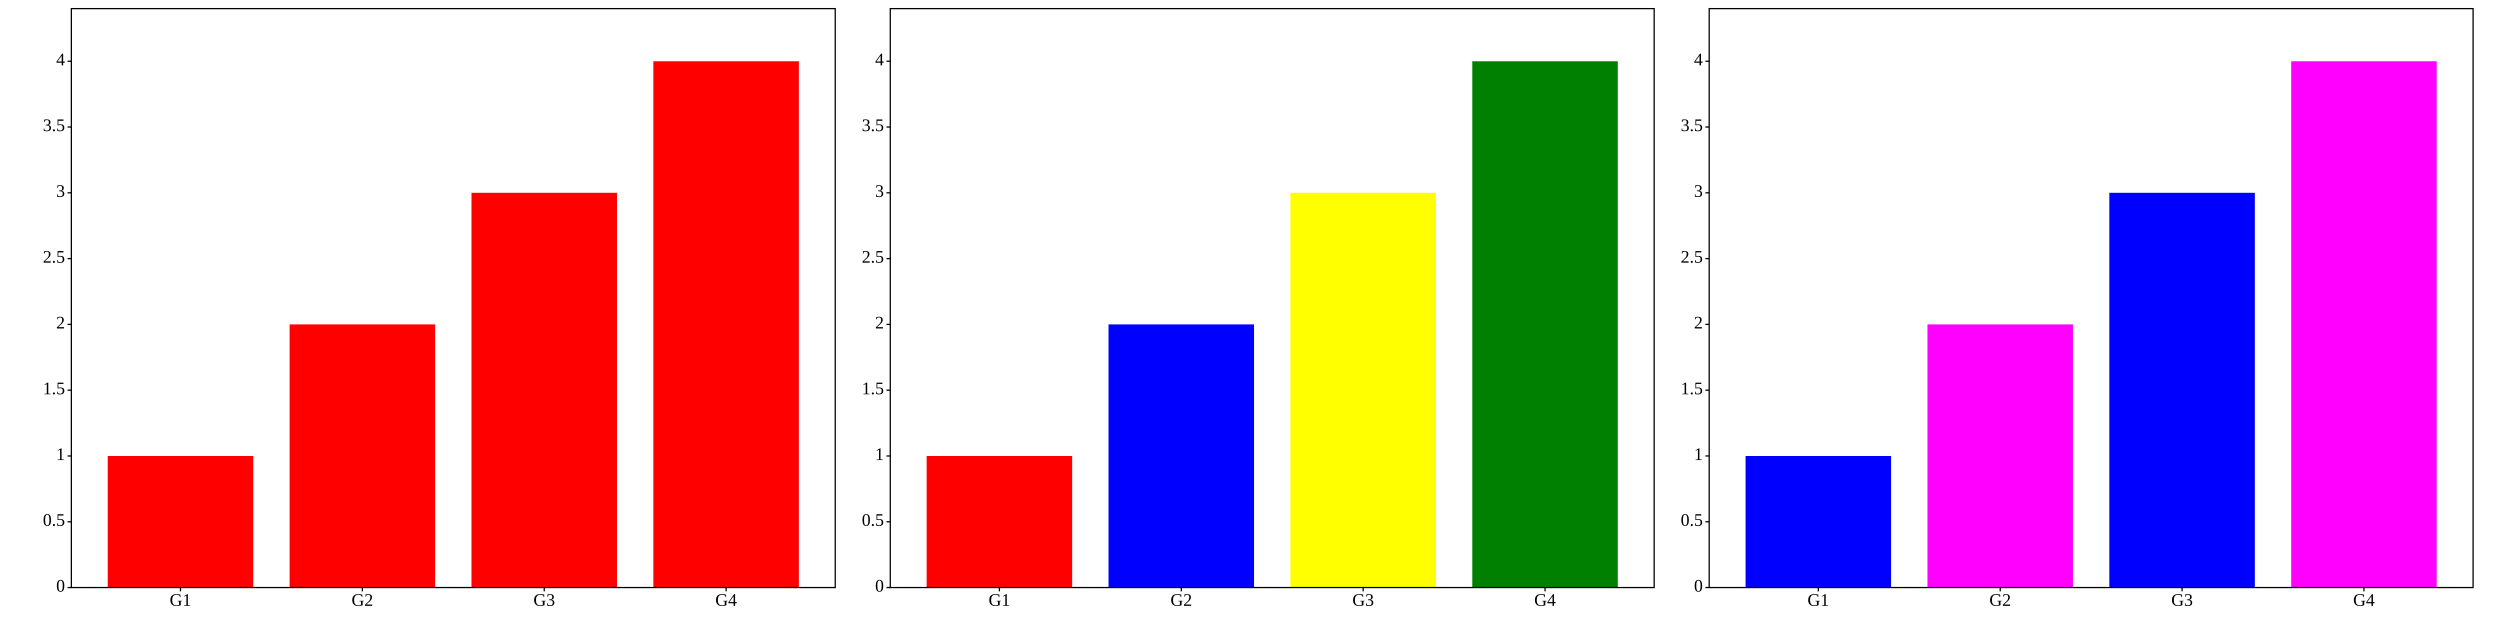
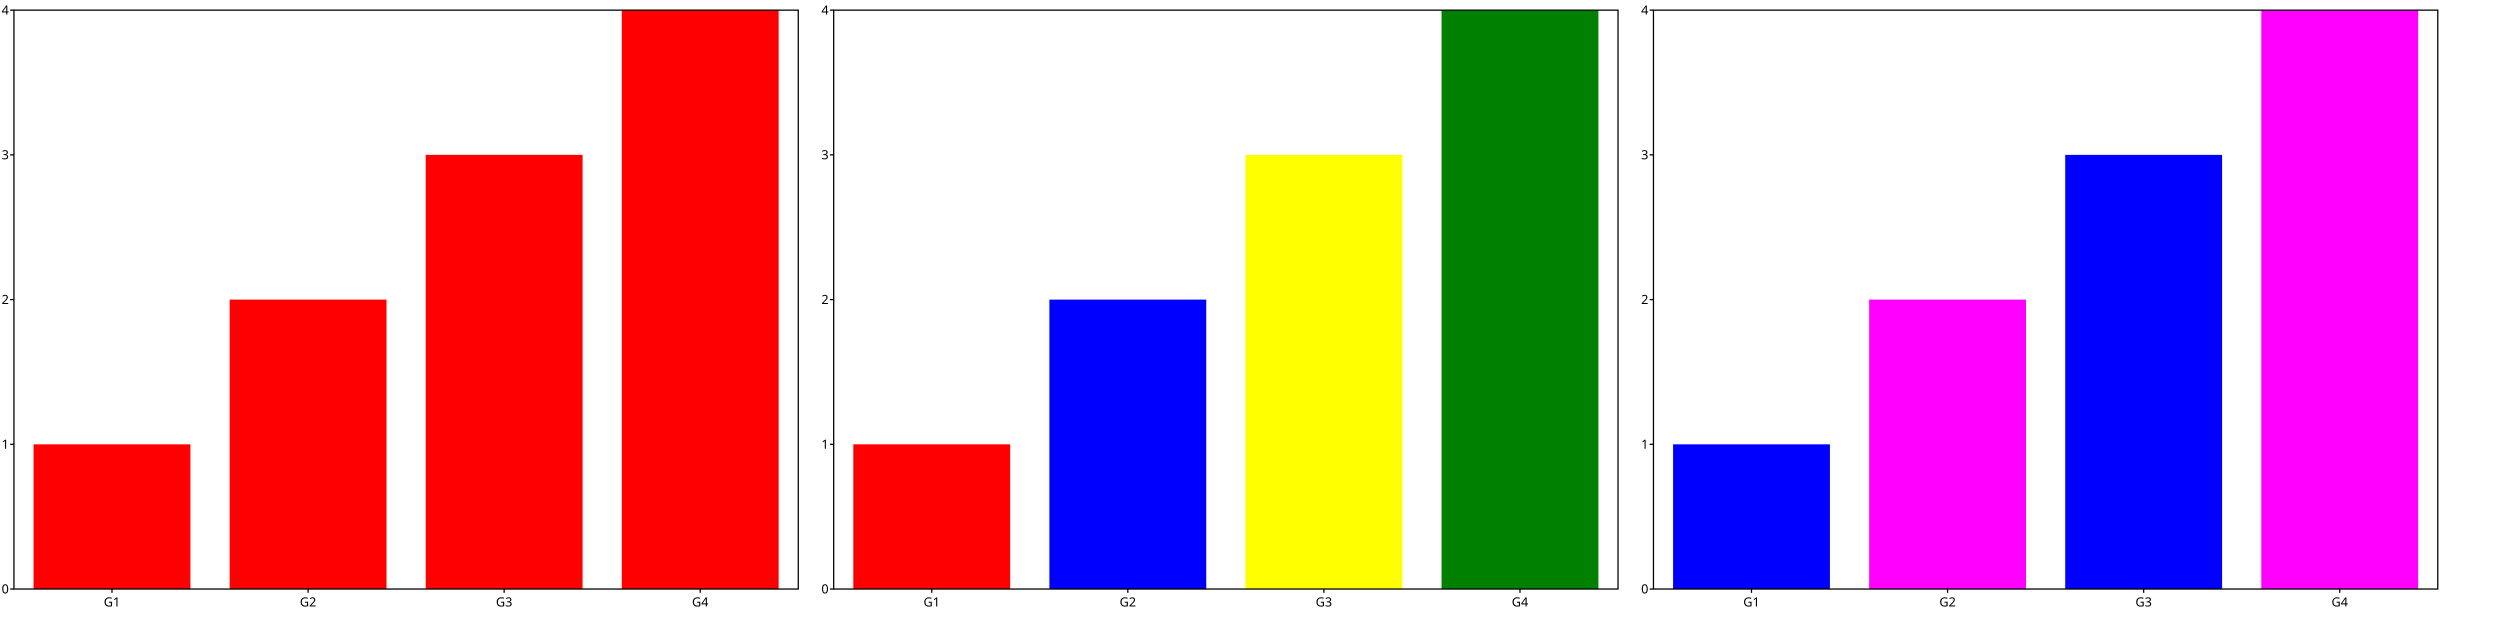
- <svg xmlns="http://www.w3.org/2000/svg" viewBox="0 0 1973.46 491.6" height="100%" width="100%" id="id0000000340">
-   <g id="id0000000341">
-     <g id="id0000000342">
-       <g id="id0000000343">
-         <clipPath id="id0000000343clipper">
-           <polygon points="56.328,6.8 56.328,463.8 659.328,463.8 659.328,6.8 " id="id0000000357" class="rectangle" />
-         </clipPath>
-         <g clip-path="url(#id0000000343clipper)" id="id0000000345">
-           <g id="id0000000346">
-             <polygon points="85.042,463.8 85.042,359.936 199.899,359.936 199.899,463.8 " fill="#FF0000" stroke-width="0" id="id0000000358" fill-opacity="1" class="rectangle" />
-             <polygon points="228.614,463.8 228.614,256.073 343.471,256.073 343.471,463.8 " fill="#FF0000" stroke-width="0" id="id0000000359" fill-opacity="1" class="rectangle" />
-             <polygon points="372.185,463.8 372.185,152.209 487.042,152.209 487.042,463.8 " fill="#FF0000" stroke-width="0" id="id0000000360" fill-opacity="1" class="rectangle" />
-             <polygon points="515.757,463.8 515.757,48.346 630.614,48.346 630.614,463.8 " fill="#FF0000" stroke-width="0" id="id0000000361" fill-opacity="1" class="rectangle" />
-           </g>
-         </g>
-         <polygon points="56.328,6.8 56.328,463.8 659.328,463.8 659.328,6.8 " stroke="black" stroke-width="1" fill="none" id="id0000000362" pointer-events="none" class="rectangle" />
-         <polyline points="142.471,463.8 142.471,466.8 " fill="none" stroke-width="1" stroke="black" id="id0000000363" class="line" />
-         <text id="id0000000364" transform="matrix(1 0 0 1 56.328 6.8)" x="86.143" y="462" dominant-baseline="hanging" text-anchor="middle" font-size="14px">
- G1
- </text>
-         <polyline points="286.042,463.8 286.042,466.8 " fill="none" stroke-width="1" stroke="black" id="id0000000365" class="line" />
-         <text id="id0000000366" transform="matrix(1 0 0 1 56.328 6.8)" x="229.714" y="462" dominant-baseline="hanging" text-anchor="middle" font-size="14px">
- G2
- </text>
-         <polyline points="429.614,463.8 429.614,466.8 " fill="none" stroke-width="1" stroke="black" id="id0000000367" class="line" />
-         <text id="id0000000368" transform="matrix(1 0 0 1 56.328 6.8)" x="373.286" y="462" dominant-baseline="hanging" text-anchor="middle" font-size="14px">
- G3
- </text>
-         <polyline points="573.185,463.8 573.185,466.8 " fill="none" stroke-width="1" stroke="black" id="id0000000369" class="line" />
-         <text id="id0000000370" transform="matrix(1 0 0 1 56.328 6.8)" x="516.857" y="462" dominant-baseline="hanging" text-anchor="middle" font-size="14px">
- G4
- </text>
-         <polyline points="53.328,463.8 56.328,463.8 " fill="none" stroke-width="1" stroke="black" id="id0000000371" class="line" />
-         <text id="id0000000372" transform="matrix(1 0 0 1 56.328 6.8)" x="-5" y="457" dominant-baseline="middle" text-anchor="end" font-size="14px">
- 0
- </text>
-         <polyline points="53.328,411.868 56.328,411.868 " fill="none" stroke-width="1" stroke="black" id="id0000000373" class="line" />
-         <text id="id0000000374" transform="matrix(1 0 0 1 56.328 6.8)" x="-5" y="405.068" dominant-baseline="middle" text-anchor="end" font-size="14px">
- 0.5
- </text>
-         <polyline points="53.328,359.936 56.328,359.936 " fill="none" stroke-width="1" stroke="black" id="id0000000375" class="line" />
-         <text id="id0000000376" transform="matrix(1 0 0 1 56.328 6.8)" x="-5" y="353.136" dominant-baseline="middle" text-anchor="end" font-size="14px">
- 1
- </text>
-         <polyline points="53.328,308.005 56.328,308.005 " fill="none" stroke-width="1" stroke="black" id="id0000000377" class="line" />
-         <text id="id0000000378" transform="matrix(1 0 0 1 56.328 6.8)" x="-5" y="301.205" dominant-baseline="middle" text-anchor="end" font-size="14px">
- 1.5
- </text>
-         <polyline points="53.328,256.073 56.328,256.073 " fill="none" stroke-width="1" stroke="black" id="id0000000379" class="line" />
-         <text id="id0000000380" transform="matrix(1 0 0 1 56.328 6.8)" x="-5" y="249.273" dominant-baseline="middle" text-anchor="end" font-size="14px">
- 2
- </text>
-         <polyline points="53.328,204.141 56.328,204.141 " fill="none" stroke-width="1" stroke="black" id="id0000000381" class="line" />
-         <text id="id0000000382" transform="matrix(1 0 0 1 56.328 6.8)" x="-5" y="197.341" dominant-baseline="middle" text-anchor="end" font-size="14px">
- 2.5
- </text>
-         <polyline points="53.328,152.209 56.328,152.209 " fill="none" stroke-width="1" stroke="black" id="id0000000383" class="line" />
-         <text id="id0000000384" transform="matrix(1 0 0 1 56.328 6.8)" x="-5" y="145.409" dominant-baseline="middle" text-anchor="end" font-size="14px">
- 3
- </text>
-         <polyline points="53.328,100.277 56.328,100.277 " fill="none" stroke-width="1" stroke="black" id="id0000000385" class="line" />
-         <text id="id0000000386" transform="matrix(1 0 0 1 56.328 6.8)" x="-5" y="93.477" dominant-baseline="middle" text-anchor="end" font-size="14px">
- 3.5
- </text>
-         <polyline points="53.328,48.346 56.328,48.346 " fill="none" stroke-width="1" stroke="black" id="id0000000387" class="line" />
-         <text id="id0000000388" transform="matrix(1 0 0 1 56.328 6.8)" x="-5" y="41.545" dominant-baseline="middle" text-anchor="end" font-size="14px">
- 4
- </text>
+ <svg xmlns="http://www.w3.org/2000/svg" viewBox="0 0 1971.46 489.6" id="svg00007">
+   <svg viewBox="0 0 640 480" id="svg00008" x="0" y="0" width="640" height="480">
+     <clipPath id="clipPath00007">
+       <rect x="11" y="8" width="618.5" height="456.5" id="rect00160" />
+     </clipPath>
+     <g id="g00016" clip-path="url(#clipPath00007)">
+       <g id="g00017">
+         <rect stroke-width="0" fill="#FF0000" opacity="1" x="26.462" y="350.375" width="123.7" height="114.125" id="rect00161" />
+         <rect stroke-width="0" fill="#FF0000" opacity="1" x="181.088" y="236.25" width="123.7" height="228.25" id="rect00162" />
+         <rect stroke-width="0" fill="#FF0000" opacity="1" x="335.712" y="122.125" width="123.7" height="342.375" id="rect00163" />
+         <rect stroke-width="0" fill="#FF0000" opacity="1" x="490.337" y="8" width="123.7" height="456.5" id="rect00164" />
      </g>
    </g>
-     <g id="id0000000347">
-       <g id="id0000000348">
-         <clipPath id="id0000000348clipper">
-           <polygon points="702.771,6.8 702.771,463.8 1305.77,463.8 1305.77,6.8 " id="id0000000389" class="rectangle" />
-         </clipPath>
-         <g clip-path="url(#id0000000348clipper)" id="id0000000350">
-           <g id="id0000000351">
-             <polygon points="731.485,463.8 731.485,359.936 846.342,359.936 846.342,463.8 " fill="red" stroke-width="0" id="id0000000390" fill-opacity="1" class="rectangle" />
-             <polygon points="875.056,463.8 875.056,256.073 989.914,256.073 989.914,463.8 " fill="blue" stroke-width="0" id="id0000000391" fill-opacity="1" class="rectangle" />
-             <polygon points="1018.63,463.8 1018.63,152.209 1133.49,152.209 1133.49,463.8 " fill="yellow" stroke-width="0" id="id0000000392" fill-opacity="1" class="rectangle" />
-             <polygon points="1162.2,463.8 1162.2,48.346 1277.06,48.346 1277.06,463.8 " fill="green" stroke-width="0" id="id0000000393" fill-opacity="1" class="rectangle" />
-           </g>
-         </g>
-         <polygon points="702.771,6.8 702.771,463.8 1305.77,463.8 1305.77,6.8 " stroke="black" stroke-width="1" fill="none" id="id0000000394" pointer-events="none" class="rectangle" />
-         <polyline points="788.914,463.8 788.914,466.8 " fill="none" stroke-width="1" stroke="black" id="id0000000395" class="line" />
-         <text id="id0000000396" transform="matrix(1 0 0 1 702.771 6.8)" x="86.143" y="462" dominant-baseline="hanging" text-anchor="middle" font-size="14px">
- G1
- </text>
-         <polyline points="932.485,463.8 932.485,466.8 " fill="none" stroke-width="1" stroke="black" id="id0000000397" class="line" />
-         <text id="id0000000398" transform="matrix(1 0 0 1 702.771 6.8)" x="229.714" y="462" dominant-baseline="hanging" text-anchor="middle" font-size="14px">
- G2
- </text>
-         <polyline points="1076.06,463.8 1076.06,466.8 " fill="none" stroke-width="1" stroke="black" id="id0000000399" class="line" />
-         <text id="id0000000400" transform="matrix(1 0 0 1 702.771 6.8)" x="373.286" y="462" dominant-baseline="hanging" text-anchor="middle" font-size="14px">
- G3
- </text>
-         <polyline points="1219.63,463.8 1219.63,466.8 " fill="none" stroke-width="1" stroke="black" id="id0000000401" class="line" />
-         <text id="id0000000402" transform="matrix(1 0 0 1 702.771 6.8)" x="516.857" y="462" dominant-baseline="hanging" text-anchor="middle" font-size="14px">
- G4
- </text>
-         <polyline points="699.771,463.8 702.771,463.8 " fill="none" stroke-width="1" stroke="black" id="id0000000403" class="line" />
-         <text id="id0000000404" transform="matrix(1 0 0 1 702.771 6.8)" x="-5" y="457" dominant-baseline="middle" text-anchor="end" font-size="14px">
- 0
- </text>
-         <polyline points="699.771,411.868 702.771,411.868 " fill="none" stroke-width="1" stroke="black" id="id0000000405" class="line" />
-         <text id="id0000000406" transform="matrix(1 0 0 1 702.771 6.8)" x="-5" y="405.068" dominant-baseline="middle" text-anchor="end" font-size="14px">
- 0.5
- </text>
-         <polyline points="699.771,359.936 702.771,359.936 " fill="none" stroke-width="1" stroke="black" id="id0000000407" class="line" />
-         <text id="id0000000408" transform="matrix(1 0 0 1 702.771 6.8)" x="-5" y="353.136" dominant-baseline="middle" text-anchor="end" font-size="14px">
- 1
- </text>
-         <polyline points="699.771,308.005 702.771,308.005 " fill="none" stroke-width="1" stroke="black" id="id0000000409" class="line" />
-         <text id="id0000000410" transform="matrix(1 0 0 1 702.771 6.8)" x="-5" y="301.205" dominant-baseline="middle" text-anchor="end" font-size="14px">
- 1.5
- </text>
-         <polyline points="699.771,256.073 702.771,256.073 " fill="none" stroke-width="1" stroke="black" id="id0000000411" class="line" />
-         <text id="id0000000412" transform="matrix(1 0 0 1 702.771 6.8)" x="-5" y="249.273" dominant-baseline="middle" text-anchor="end" font-size="14px">
- 2
- </text>
-         <polyline points="699.771,204.141 702.771,204.141 " fill="none" stroke-width="1" stroke="black" id="id0000000413" class="line" />
-         <text id="id0000000414" transform="matrix(1 0 0 1 702.771 6.8)" x="-5" y="197.341" dominant-baseline="middle" text-anchor="end" font-size="14px">
- 2.5
- </text>
-         <polyline points="699.771,152.209 702.771,152.209 " fill="none" stroke-width="1" stroke="black" id="id0000000415" class="line" />
-         <text id="id0000000416" transform="matrix(1 0 0 1 702.771 6.8)" x="-5" y="145.409" dominant-baseline="middle" text-anchor="end" font-size="14px">
- 3
- </text>
-         <polyline points="699.771,100.277 702.771,100.277 " fill="none" stroke-width="1" stroke="black" id="id0000000417" class="line" />
-         <text id="id0000000418" transform="matrix(1 0 0 1 702.771 6.8)" x="-5" y="93.477" dominant-baseline="middle" text-anchor="end" font-size="14px">
- 3.5
- </text>
-         <polyline points="699.771,48.346 702.771,48.346 " fill="none" stroke-width="1" stroke="black" id="id0000000419" class="line" />
-         <text id="id0000000420" transform="matrix(1 0 0 1 702.771 6.8)" x="-5" y="41.545" dominant-baseline="middle" text-anchor="end" font-size="14px">
- 4
- </text>
+     <rect stroke-width="1" stroke="black" fill="none" x="11" y="8" width="618.5" height="456.5" id="rect00160" />
+     <line x1="88.312" y1="464.5" x2="88.312" y2="467.5" stroke-width="1" stroke="black" id="line00060" />
+     <text x="88.312" y="470.5" font-size="10" font-family="sans-serif" text-anchor="middle" dominant-baseline="hanging" id="text00060">
+ G1      </text>
+     <line x1="242.938" y1="464.5" x2="242.938" y2="467.5" stroke-width="1" stroke="black" id="line00061" />
+     <text x="242.938" y="470.5" font-size="10" font-family="sans-serif" text-anchor="middle" dominant-baseline="hanging" id="text00061">
+ G2      </text>
+     <line x1="397.562" y1="464.5" x2="397.562" y2="467.5" stroke-width="1" stroke="black" id="line00062" />
+     <text x="397.562" y="470.5" font-size="10" font-family="sans-serif" text-anchor="middle" dominant-baseline="hanging" id="text00062">
+ G3      </text>
+     <line x1="552.188" y1="464.5" x2="552.188" y2="467.5" stroke-width="1" stroke="black" id="line00063" />
+     <text x="552.188" y="470.5" font-size="10" font-family="sans-serif" text-anchor="middle" dominant-baseline="hanging" id="text00063">
+ G4      </text>
+     <line x1="11" y1="464.5" x2="8" y2="464.5" stroke-width="1" stroke="black" id="line00064" />
+     <text x="7" y="464.5" font-size="10" font-family="sans-serif" text-anchor="end" dominant-baseline="middle" id="text00064">
+ 0      </text>
+     <line x1="11" y1="350.375" x2="8" y2="350.375" stroke-width="1" stroke="black" id="line00065" />
+     <text x="7" y="350.375" font-size="10" font-family="sans-serif" text-anchor="end" dominant-baseline="middle" id="text00065">
+ 1      </text>
+     <line x1="11" y1="236.25" x2="8" y2="236.25" stroke-width="1" stroke="black" id="line00066" />
+     <text x="7" y="236.25" font-size="10" font-family="sans-serif" text-anchor="end" dominant-baseline="middle" id="text00066">
+ 2      </text>
+     <line x1="11" y1="122.125" x2="8" y2="122.125" stroke-width="1" stroke="black" id="line00067" />
+     <text x="7" y="122.125" font-size="10" font-family="sans-serif" text-anchor="end" dominant-baseline="middle" id="text00067">
+ 3      </text>
+     <line x1="11" y1="8" x2="8" y2="8" stroke-width="1" stroke="black" id="line00068" />
+     <text x="7" y="8" font-size="10" font-family="sans-serif" text-anchor="end" dominant-baseline="middle" id="text00068">
+ 4      </text>
+   </svg>
+   <svg viewBox="0 0 640 480" id="svg00009" x="646.443" y="0" width="640" height="480">
+     <clipPath id="clipPath00008">
+       <rect x="11" y="8" width="618.5" height="456.5" id="rect00165" />
+     </clipPath>
+     <g id="g00018" clip-path="url(#clipPath00008)">
+       <g id="g00019">
+         <rect stroke-width="0" fill="red" opacity="1" x="26.462" y="350.375" width="123.7" height="114.125" id="rect00166" />
+         <rect stroke-width="0" fill="blue" opacity="1" x="181.088" y="236.25" width="123.7" height="228.25" id="rect00167" />
+         <rect stroke-width="0" fill="yellow" opacity="1" x="335.712" y="122.125" width="123.7" height="342.375" id="rect00168" />
+         <rect stroke-width="0" fill="green" opacity="1" x="490.337" y="8" width="123.7" height="456.5" id="rect00169" />
      </g>
    </g>
-     <g id="id0000000352">
-       <g id="id0000000353">
-         <clipPath id="id0000000353clipper">
-           <polygon points="1349.21,6.8 1349.21,463.8 1952.21,463.8 1952.21,6.8 " id="id0000000421" class="rectangle" />
-         </clipPath>
-         <g clip-path="url(#id0000000353clipper)" id="id0000000355">
-           <g id="id0000000356">
-             <polygon points="1377.93,463.8 1377.93,359.936 1492.78,359.936 1492.78,463.8 " fill="blue" stroke-width="0" id="id0000000422" fill-opacity="1" class="rectangle" />
-             <polygon points="1521.5,463.8 1521.5,256.073 1636.36,256.073 1636.36,463.8 " fill="magenta" stroke-width="0" id="id0000000423" fill-opacity="1" class="rectangle" />
-             <polygon points="1665.07,463.8 1665.07,152.209 1779.93,152.209 1779.93,463.8 " fill="blue" stroke-width="0" id="id0000000424" fill-opacity="1" class="rectangle" />
-             <polygon points="1808.64,463.8 1808.64,48.346 1923.5,48.346 1923.5,463.8 " fill="magenta" stroke-width="0" id="id0000000425" fill-opacity="1" class="rectangle" />
-           </g>
-         </g>
-         <polygon points="1349.21,6.8 1349.21,463.8 1952.21,463.8 1952.21,6.8 " stroke="black" stroke-width="1" fill="none" id="id0000000426" pointer-events="none" class="rectangle" />
-         <polyline points="1435.36,463.8 1435.36,466.8 " fill="none" stroke-width="1" stroke="black" id="id0000000427" class="line" />
-         <text id="id0000000428" transform="matrix(1 0 0 1 1349.21 6.8)" x="86.143" y="462" dominant-baseline="hanging" text-anchor="middle" font-size="14px">
- G1
- </text>
-         <polyline points="1578.93,463.8 1578.93,466.8 " fill="none" stroke-width="1" stroke="black" id="id0000000429" class="line" />
-         <text id="id0000000430" transform="matrix(1 0 0 1 1349.21 6.8)" x="229.714" y="462" dominant-baseline="hanging" text-anchor="middle" font-size="14px">
- G2
- </text>
-         <polyline points="1722.5,463.8 1722.5,466.8 " fill="none" stroke-width="1" stroke="black" id="id0000000431" class="line" />
-         <text id="id0000000432" transform="matrix(1 0 0 1 1349.21 6.8)" x="373.286" y="462" dominant-baseline="hanging" text-anchor="middle" font-size="14px">
- G3
- </text>
-         <polyline points="1866.07,463.8 1866.07,466.8 " fill="none" stroke-width="1" stroke="black" id="id0000000433" class="line" />
-         <text id="id0000000434" transform="matrix(1 0 0 1 1349.21 6.8)" x="516.857" y="462" dominant-baseline="hanging" text-anchor="middle" font-size="14px">
- G4
- </text>
-         <polyline points="1346.21,463.8 1349.21,463.8 " fill="none" stroke-width="1" stroke="black" id="id0000000435" class="line" />
-         <text id="id0000000436" transform="matrix(1 0 0 1 1349.21 6.8)" x="-5" y="457" dominant-baseline="middle" text-anchor="end" font-size="14px">
- 0
- </text>
-         <polyline points="1346.21,411.868 1349.21,411.868 " fill="none" stroke-width="1" stroke="black" id="id0000000437" class="line" />
-         <text id="id0000000438" transform="matrix(1 0 0 1 1349.21 6.8)" x="-5" y="405.068" dominant-baseline="middle" text-anchor="end" font-size="14px">
- 0.5
- </text>
-         <polyline points="1346.21,359.936 1349.21,359.936 " fill="none" stroke-width="1" stroke="black" id="id0000000439" class="line" />
-         <text id="id0000000440" transform="matrix(1 0 0 1 1349.21 6.8)" x="-5" y="353.136" dominant-baseline="middle" text-anchor="end" font-size="14px">
- 1
- </text>
-         <polyline points="1346.21,308.005 1349.21,308.005 " fill="none" stroke-width="1" stroke="black" id="id0000000441" class="line" />
-         <text id="id0000000442" transform="matrix(1 0 0 1 1349.21 6.8)" x="-5" y="301.205" dominant-baseline="middle" text-anchor="end" font-size="14px">
- 1.5
- </text>
-         <polyline points="1346.21,256.073 1349.21,256.073 " fill="none" stroke-width="1" stroke="black" id="id0000000443" class="line" />
-         <text id="id0000000444" transform="matrix(1 0 0 1 1349.21 6.8)" x="-5" y="249.273" dominant-baseline="middle" text-anchor="end" font-size="14px">
- 2
- </text>
-         <polyline points="1346.21,204.141 1349.21,204.141 " fill="none" stroke-width="1" stroke="black" id="id0000000445" class="line" />
-         <text id="id0000000446" transform="matrix(1 0 0 1 1349.21 6.8)" x="-5" y="197.341" dominant-baseline="middle" text-anchor="end" font-size="14px">
- 2.5
- </text>
-         <polyline points="1346.21,152.209 1349.21,152.209 " fill="none" stroke-width="1" stroke="black" id="id0000000447" class="line" />
-         <text id="id0000000448" transform="matrix(1 0 0 1 1349.21 6.8)" x="-5" y="145.409" dominant-baseline="middle" text-anchor="end" font-size="14px">
- 3
- </text>
-         <polyline points="1346.21,100.277 1349.21,100.277 " fill="none" stroke-width="1" stroke="black" id="id0000000449" class="line" />
-         <text id="id0000000450" transform="matrix(1 0 0 1 1349.21 6.8)" x="-5" y="93.477" dominant-baseline="middle" text-anchor="end" font-size="14px">
- 3.5
- </text>
-         <polyline points="1346.21,48.346 1349.21,48.346 " fill="none" stroke-width="1" stroke="black" id="id0000000451" class="line" />
-         <text id="id0000000452" transform="matrix(1 0 0 1 1349.21 6.8)" x="-5" y="41.545" dominant-baseline="middle" text-anchor="end" font-size="14px">
- 4
- </text>
+     <rect stroke-width="1" stroke="black" fill="none" x="11" y="8" width="618.5" height="456.5" id="rect00165" />
+     <line x1="88.312" y1="464.5" x2="88.312" y2="467.5" stroke-width="1" stroke="black" id="line00069" />
+     <text x="88.312" y="470.5" font-size="10" font-family="sans-serif" text-anchor="middle" dominant-baseline="hanging" id="text00069">
+ G1      </text>
+     <line x1="242.938" y1="464.5" x2="242.938" y2="467.5" stroke-width="1" stroke="black" id="line00070" />
+     <text x="242.938" y="470.5" font-size="10" font-family="sans-serif" text-anchor="middle" dominant-baseline="hanging" id="text00070">
+ G2      </text>
+     <line x1="397.562" y1="464.5" x2="397.562" y2="467.5" stroke-width="1" stroke="black" id="line00071" />
+     <text x="397.562" y="470.5" font-size="10" font-family="sans-serif" text-anchor="middle" dominant-baseline="hanging" id="text00071">
+ G3      </text>
+     <line x1="552.188" y1="464.5" x2="552.188" y2="467.5" stroke-width="1" stroke="black" id="line00072" />
+     <text x="552.188" y="470.5" font-size="10" font-family="sans-serif" text-anchor="middle" dominant-baseline="hanging" id="text00072">
+ G4      </text>
+     <line x1="11" y1="464.5" x2="8" y2="464.5" stroke-width="1" stroke="black" id="line00073" />
+     <text x="7" y="464.5" font-size="10" font-family="sans-serif" text-anchor="end" dominant-baseline="middle" id="text00073">
+ 0      </text>
+     <line x1="11" y1="350.375" x2="8" y2="350.375" stroke-width="1" stroke="black" id="line00074" />
+     <text x="7" y="350.375" font-size="10" font-family="sans-serif" text-anchor="end" dominant-baseline="middle" id="text00074">
+ 1      </text>
+     <line x1="11" y1="236.25" x2="8" y2="236.25" stroke-width="1" stroke="black" id="line00075" />
+     <text x="7" y="236.25" font-size="10" font-family="sans-serif" text-anchor="end" dominant-baseline="middle" id="text00075">
+ 2      </text>
+     <line x1="11" y1="122.125" x2="8" y2="122.125" stroke-width="1" stroke="black" id="line00076" />
+     <text x="7" y="122.125" font-size="10" font-family="sans-serif" text-anchor="end" dominant-baseline="middle" id="text00076">
+ 3      </text>
+     <line x1="11" y1="8" x2="8" y2="8" stroke-width="1" stroke="black" id="line00077" />
+     <text x="7" y="8" font-size="10" font-family="sans-serif" text-anchor="end" dominant-baseline="middle" id="text00077">
+ 4      </text>
+   </svg>
+   <svg viewBox="0 0 640 480" id="svg00010" x="1292.89" y="0" width="640" height="480">
+     <clipPath id="clipPath00009">
+       <rect x="11" y="8" width="618.5" height="456.5" id="rect00170" />
+     </clipPath>
+     <g id="g00020" clip-path="url(#clipPath00009)">
+       <g id="g00021">
+         <rect stroke-width="0" fill="blue" opacity="1" x="26.462" y="350.375" width="123.7" height="114.125" id="rect00171" />
+         <rect stroke-width="0" fill="magenta" opacity="1" x="181.088" y="236.25" width="123.7" height="228.25" id="rect00172" />
+         <rect stroke-width="0" fill="blue" opacity="1" x="335.712" y="122.125" width="123.7" height="342.375" id="rect00173" />
+         <rect stroke-width="0" fill="magenta" opacity="1" x="490.337" y="8" width="123.7" height="456.5" id="rect00174" />
      </g>
    </g>
-   </g>
+     <rect stroke-width="1" stroke="black" fill="none" x="11" y="8" width="618.5" height="456.5" id="rect00170" />
+     <line x1="88.312" y1="464.5" x2="88.312" y2="467.5" stroke-width="1" stroke="black" id="line00078" />
+     <text x="88.312" y="470.5" font-size="10" font-family="sans-serif" text-anchor="middle" dominant-baseline="hanging" id="text00078">
+ G1      </text>
+     <line x1="242.938" y1="464.5" x2="242.938" y2="467.5" stroke-width="1" stroke="black" id="line00079" />
+     <text x="242.938" y="470.5" font-size="10" font-family="sans-serif" text-anchor="middle" dominant-baseline="hanging" id="text00079">
+ G2      </text>
+     <line x1="397.562" y1="464.5" x2="397.562" y2="467.5" stroke-width="1" stroke="black" id="line00080" />
+     <text x="397.562" y="470.5" font-size="10" font-family="sans-serif" text-anchor="middle" dominant-baseline="hanging" id="text00080">
+ G3      </text>
+     <line x1="552.188" y1="464.5" x2="552.188" y2="467.5" stroke-width="1" stroke="black" id="line00081" />
+     <text x="552.188" y="470.5" font-size="10" font-family="sans-serif" text-anchor="middle" dominant-baseline="hanging" id="text00081">
+ G4      </text>
+     <line x1="11" y1="464.5" x2="8" y2="464.5" stroke-width="1" stroke="black" id="line00082" />
+     <text x="7" y="464.5" font-size="10" font-family="sans-serif" text-anchor="end" dominant-baseline="middle" id="text00082">
+ 0      </text>
+     <line x1="11" y1="350.375" x2="8" y2="350.375" stroke-width="1" stroke="black" id="line00083" />
+     <text x="7" y="350.375" font-size="10" font-family="sans-serif" text-anchor="end" dominant-baseline="middle" id="text00083">
+ 1      </text>
+     <line x1="11" y1="236.25" x2="8" y2="236.25" stroke-width="1" stroke="black" id="line00084" />
+     <text x="7" y="236.25" font-size="10" font-family="sans-serif" text-anchor="end" dominant-baseline="middle" id="text00084">
+ 2      </text>
+     <line x1="11" y1="122.125" x2="8" y2="122.125" stroke-width="1" stroke="black" id="line00085" />
+     <text x="7" y="122.125" font-size="10" font-family="sans-serif" text-anchor="end" dominant-baseline="middle" id="text00085">
+ 3      </text>
+     <line x1="11" y1="8" x2="8" y2="8" stroke-width="1" stroke="black" id="line00086" />
+     <text x="7" y="8" font-size="10" font-family="sans-serif" text-anchor="end" dominant-baseline="middle" id="text00086">
+ 4      </text>
+   </svg>
</svg>
